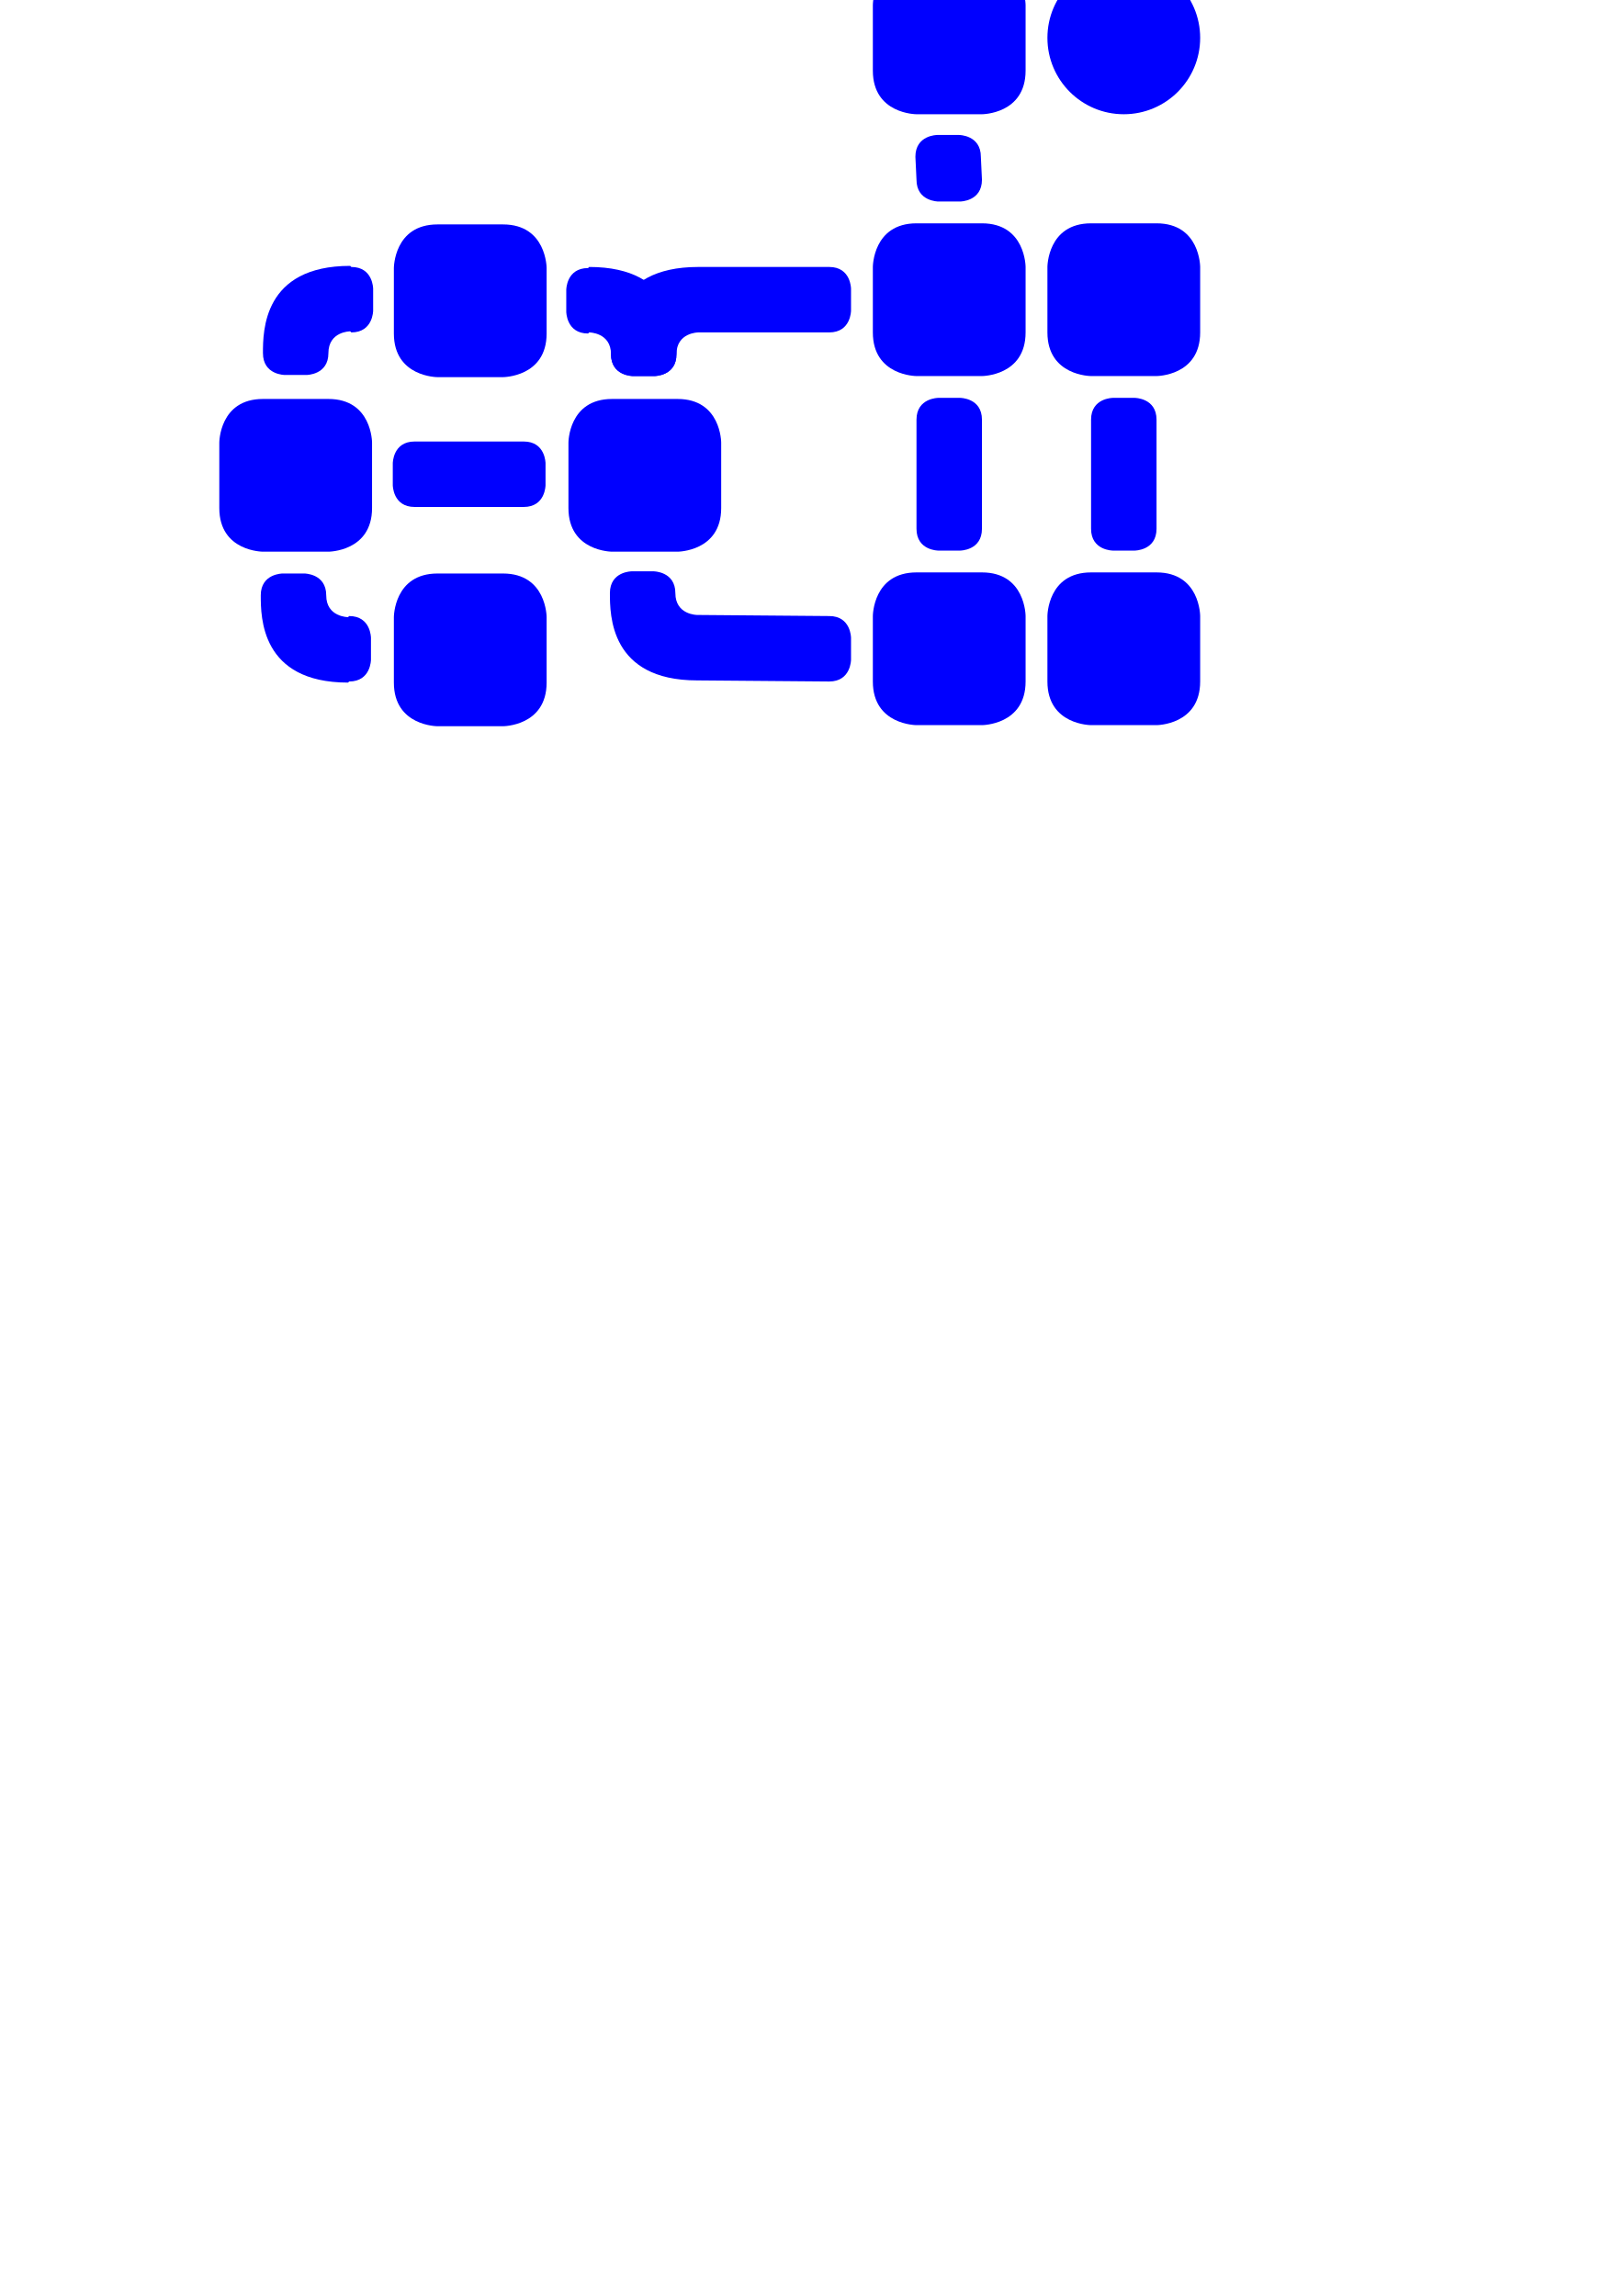
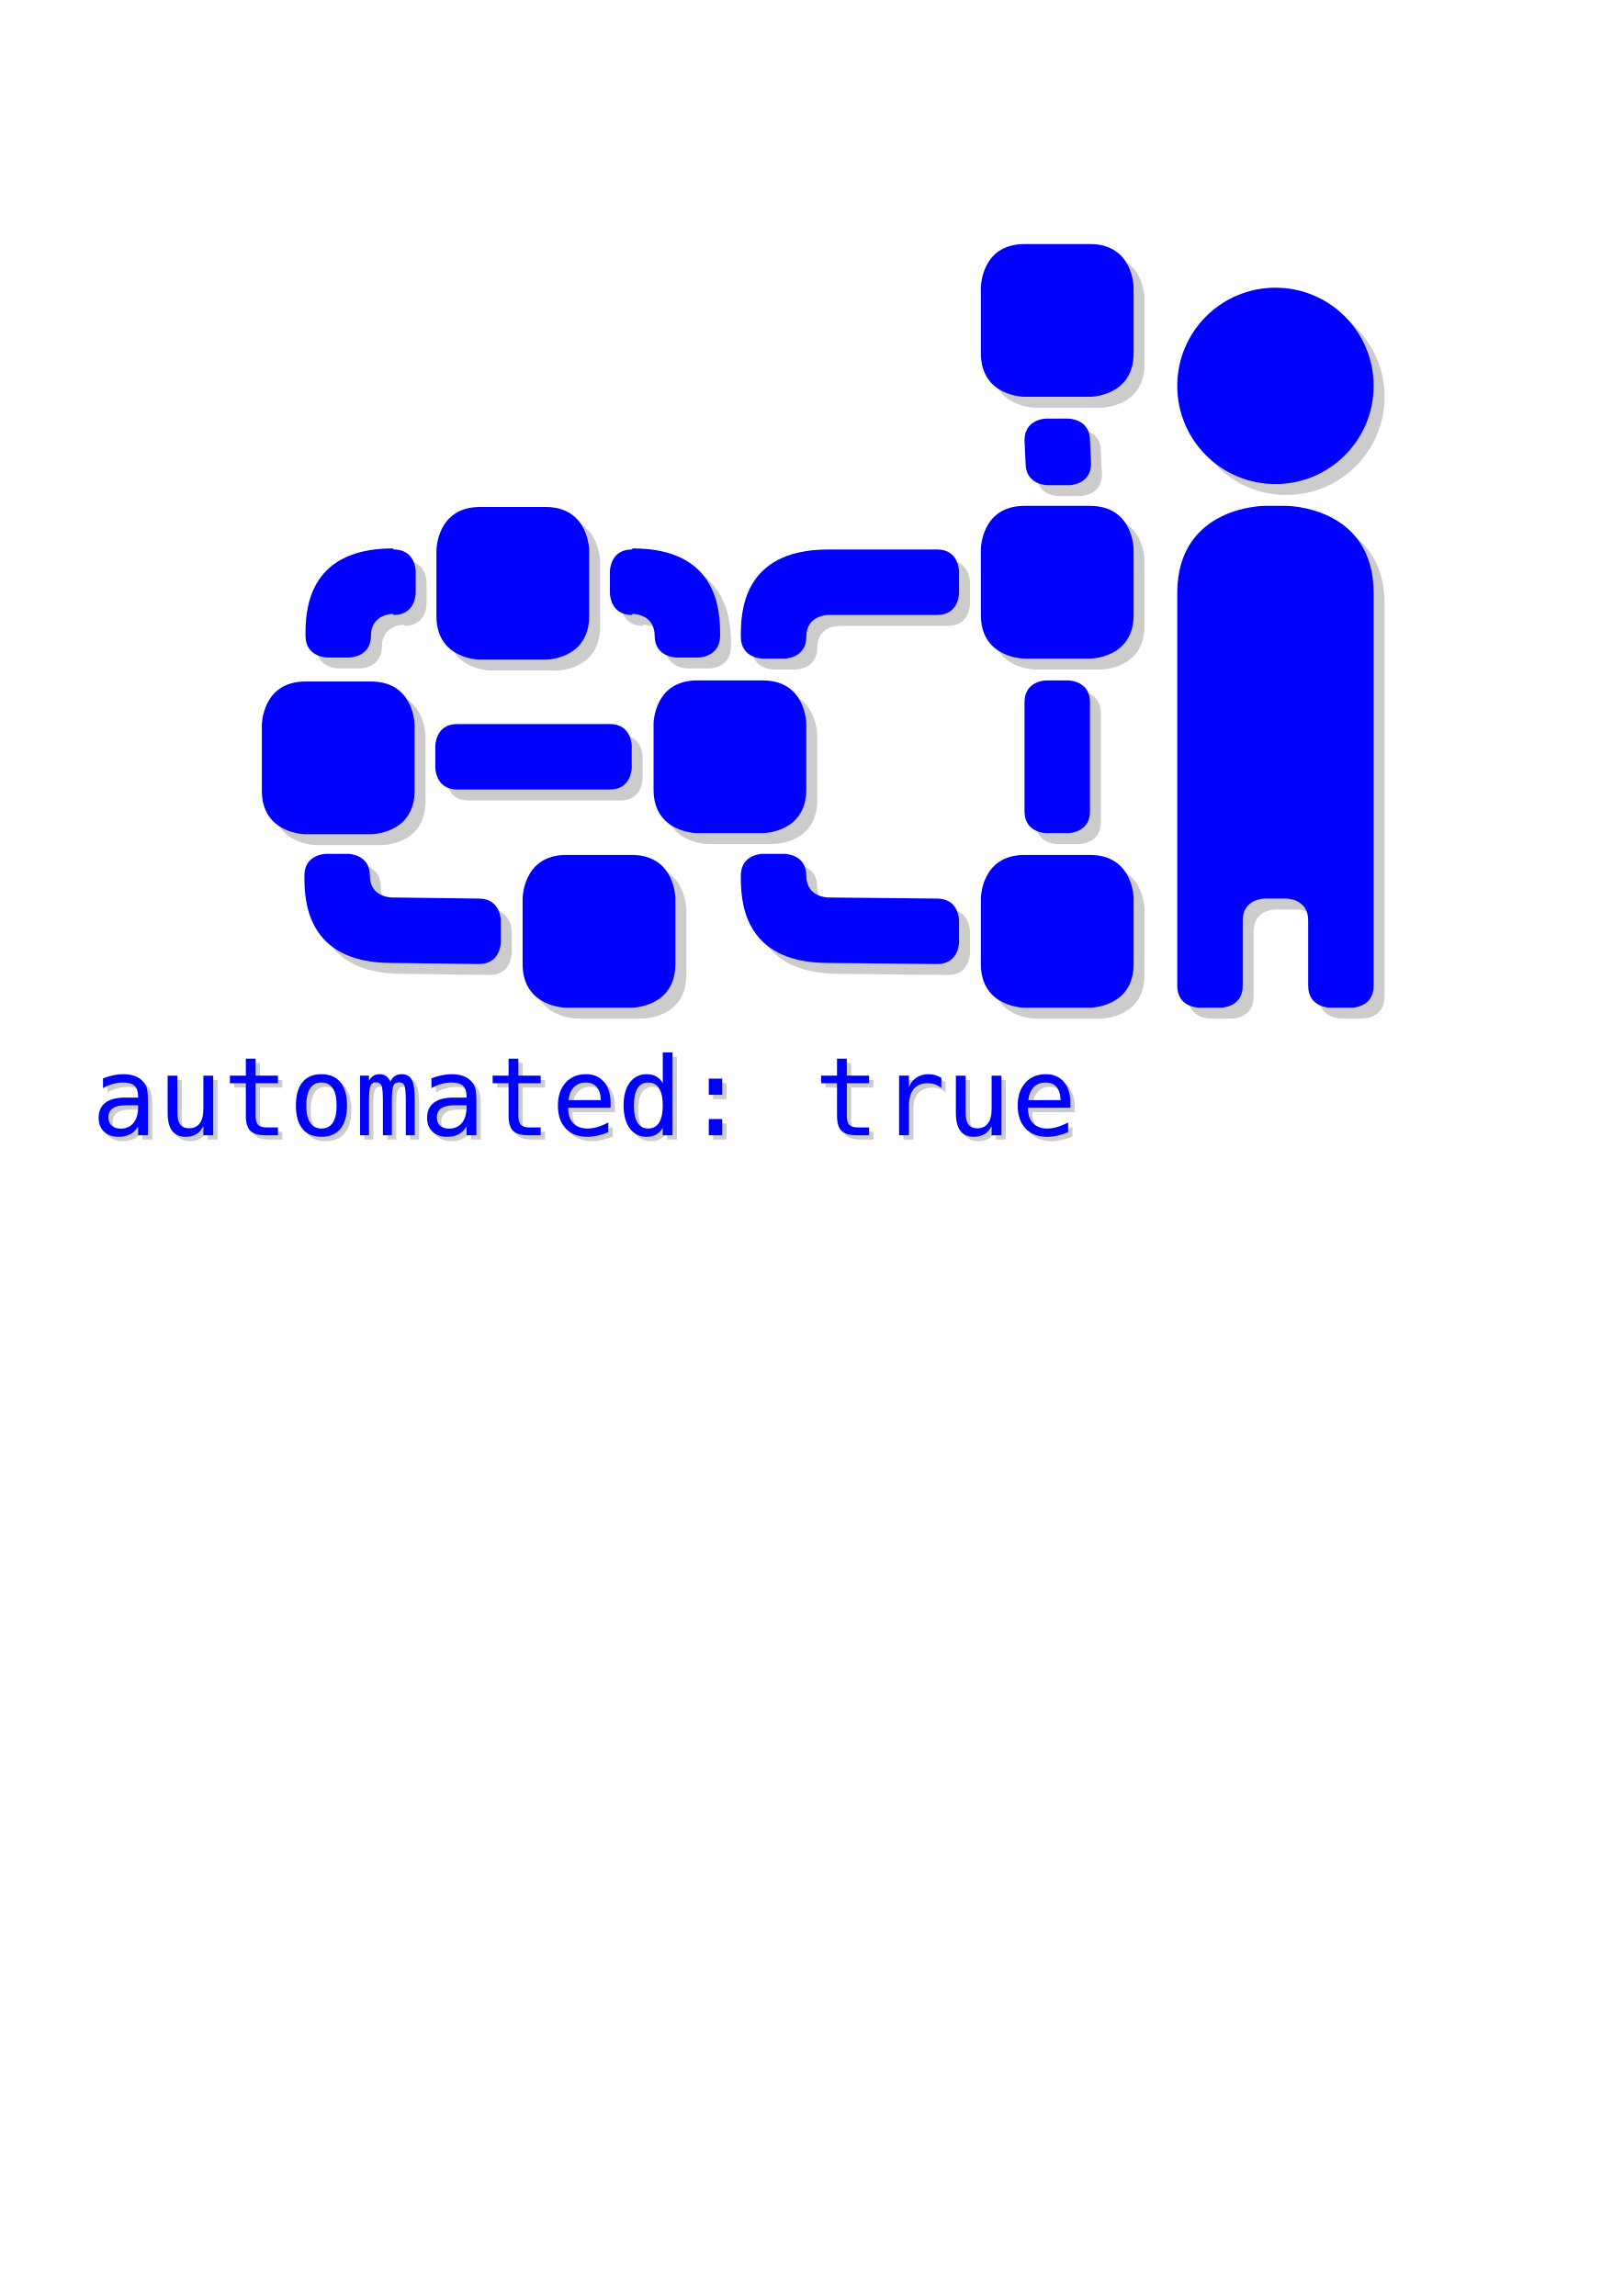
<svg xmlns="http://www.w3.org/2000/svg" width="210mm" height="297mm" viewBox="0 0 744.094 1052.362" id="svg2" version="1.1">
  <defs id="defs4" />
  <g id="layer1">
-     <path style="fill:#0000ff;fill-rule:evenodd;stroke:none;stroke-width:1px;stroke-linecap:butt;stroke-linejoin:miter;stroke-opacity:1;fill-opacity:1" d="m 200.5,102.862 30,0 c 20,0 20,20 20,20 0,0 0,10 0,30 0,20 -20,20 -20,20 l -30,0 c 0,0 -20,0 -20,-20 0,-20 0,-30 0,-30 0,0 0,-20 20,-20 z" id="path4144" />
-     <path style="fill:#0000ff;fill-rule:evenodd;stroke:none;stroke-width:1px;stroke-linecap:butt;stroke-linejoin:miter;stroke-opacity:1;fill-opacity:1" d="m 120.5,182.862 30,0 c 20,0 20,20 20,20 0,0 0,10 0,30 0,20 -20,20 -20,20 l -30,0 c 0,0 -20,0 -20,-20 0,-20 0,-30 0,-30 0,0 0,-20 20,-20 z" id="path4144-4" />
-     <path style="fill:#0000ff;fill-rule:evenodd;stroke:none;stroke-width:1px;stroke-linecap:butt;stroke-linejoin:miter;stroke-opacity:1;fill-opacity:1" d="m 280.5,182.862 30,0 c 20,0 20,20 20,20 0,0 0,10 0,30 0,20 -20,20 -20,20 l -30,0 c 0,0 -20,0 -20,-20 0,-20 0,-30 0,-30 0,0 0,-20 20,-20 z" id="path4144-6" />
-     <path style="fill:#0000ff;fill-rule:evenodd;stroke:none;stroke-width:1px;stroke-linecap:butt;stroke-linejoin:miter;stroke-opacity:1;fill-opacity:1" d="m 200.5,262.862 30,0 c 20,0 20,20 20,20 0,0 0,10 0,30 0,20 -20,20 -20,20 l -30,0 c 0,0 -20,0 -20,-20 0,-20 0,-30 0,-30 0,0 0,-20 20,-20 z" id="path4144-6-6" />
-     <path style="fill:#0000ff;fill-opacity:1;fill-rule:evenodd;stroke:none;stroke-width:1px;stroke-linecap:butt;stroke-linejoin:miter;stroke-opacity:1" d="m 420,102.362 30,0 c 20,0 20,20 20,20 0,0 0,10 0,30 0,20 -20,20 -20,20 l -30,0 c 0,0 -20,0 -20,-20 0,-20 0,-30 0,-30 0,0 0,-20 20,-20 z" id="path4144-6-6-0" />
-     <path style="fill:#0000ff;fill-opacity:1;fill-rule:evenodd;stroke:none;stroke-width:1px;stroke-linecap:butt;stroke-linejoin:miter;stroke-opacity:1" d="m 420,262.362 30,0 c 20,0 20,20 20,20 0,0 0,10 0,30 0,20 -20,20 -20,20 l -30,0 c 0,0 -20,0 -20,-20 0,-20 0,-30 0,-30 0,0 0,-20 20,-20 z" id="path4144-6-6-0-6" />
-     <path style="fill:#0000ff;fill-opacity:1;fill-rule:evenodd;stroke:none;stroke-width:1px;stroke-linecap:butt;stroke-linejoin:miter;stroke-opacity:1" d="m 420,-17.638 30,0 c 20,0 20,20 20,20 0,0 0,10 0,30 0,20 -20,20 -20,20 l -30,0 c 0,0 -20,0 -20,-20 0,-20 0,-30 0,-30 0,0 0,-20 20,-20 z" id="path4144-6-1" />
-     <path style="fill:#0000ff;fill-rule:evenodd;stroke:none;stroke-width:1px;stroke-linecap:butt;stroke-linejoin:miter;stroke-opacity:1" d="m 280,162.362 c 0,10 10,10 10,10 l 10,0 c 0,0 10,0 10,-10 0,-10 10,-10 10,-10 l 60,0 c 10,0 10,-10 10,-10 l 0,-10 c 0,0 0,-10 -10,-10 l -60,0 c -40,0 -40,30 -40,40 z" id="path4153" />
-     <path style="fill:#0000ff;fill-rule:evenodd;stroke:none;stroke-width:1px;stroke-linecap:butt;stroke-linejoin:miter;stroke-opacity:1" d="m 279.5,271.862 c 0,-10 10,-10 10,-10 l 10,0 c 0,0 10,0 10,10 0,10 10,10 10,10 l 60.5,0.5 c 10,0 10,10 10,10 l 0,10 c 0,0 0,10 -10,10 l -60.5,-0.5 c -40,0 -40,-30 -40,-40 z" id="path4153-7" />
-     <path style="fill:#0000ff;fill-rule:evenodd;stroke:none;stroke-width:1px;stroke-linecap:butt;stroke-linejoin:miter;stroke-opacity:1" d="m 119.5,272.862 c 0,-10 10,-10 10,-10 l 10,0 c 0,0 10,0 10,10 0,10 10,10 10,10 l 0.5,-0.5 c 10,0 10,10 10,10 l 0,10 c 0,0 0,10 -10,10 l -0.5,0.5 c -40,0 -40,-30 -40,-40 z" id="path4153-7-2" />
-     <path style="fill:#0000ff;fill-rule:evenodd;stroke:none;stroke-width:1px;stroke-linecap:butt;stroke-linejoin:miter;stroke-opacity:1" d="m 120.5,161.862 c 0,10 10,10 10,10 l 10,0 c 0,0 10,0 10,-10 0,-10 10,-10 10,-10 l 0.5,0.5 c 10,0 10,-10 10,-10 l 0,-10 c 0,0 0,-10 -10,-10 l -0.5,-0.5 c -40,0 -40,30 -40,40 z" id="path4153-7-2-5" />
-     <path style="fill:#0000ff;fill-rule:evenodd;stroke:none;stroke-width:1px;stroke-linecap:butt;stroke-linejoin:miter;stroke-opacity:1" d="m 310,162.362 c 0,10 -10,10 -10,10 l -10,0 c 0,0 -10,0 -10,-10 0,-10 -10,-10 -10,-10 l -0.5,0.5 c -10,0 -10,-10 -10,-10 l 0,-10 c 0,0 0,-10 10,-10 l 0.5,-0.5 c 40,0 40,30 40,40 z" id="path4153-7-2-5-5" />
-     <path style="fill:#0000ff;fill-rule:evenodd;stroke:none;stroke-width:1px;stroke-linecap:butt;stroke-linejoin:miter;stroke-opacity:1" d="m 190,202.362 c -10,0 -10,10 -10,10 l 0,10 c 0,0 0,10 10,10 10,0 40,0 50,0 10,0 10,-10 10,-10 l 0,-10 c 0,0 0,-10 -10,-10 -10,0 -40,0 -50,0 z" id="path4215" />
-     <path style="fill:#0000ff;fill-rule:evenodd;stroke:none;stroke-width:1px;stroke-linecap:butt;stroke-linejoin:miter;stroke-opacity:1" d="m 450,192.362 c 0,-10 -10,-10 -10,-10 l -10,0 c 0,0 -10,0 -10,10 0,10 0,40 0,50 0,10 10,10 10,10 l 10,0 c 0,0 10,0 10,-10 0,-10 0,-40 0,-50 z" id="path4215-3" />
-     <path style="fill:#0000ff;fill-rule:evenodd;stroke:none;stroke-width:1px;stroke-linecap:butt;stroke-linejoin:miter;stroke-opacity:1" d="m 449.5,71.862 c 0,-10 -10,-10 -10,-10 l -10,0 c 0,0 -10,0 -10,10 l 0.5,10.5 c 0,10 10,10 10,10 l 10,0 c 0,0 10,0 10,-10 z" id="path4215-3-3" />
-     <path style="fill:#0000ff;fill-opacity:1;fill-rule:evenodd;stroke:none;stroke-width:1px;stroke-linecap:butt;stroke-linejoin:miter;stroke-opacity:1" d="m 500,102.362 30,0 c 20,0 20,20 20,20 0,0 0,10 0,30 0,20 -20,20 -20,20 l -30,0 c 0,0 -20,0 -20,-20 0,-20 0,-30 0,-30 0,0 0,-20 20,-20 z" id="path4144-6-6-0-61" />
-     <path style="fill:#0000ff;fill-opacity:1;fill-rule:evenodd;stroke:none;stroke-width:1px;stroke-linecap:butt;stroke-linejoin:miter;stroke-opacity:1" d="m 500,262.362 30,0 c 20,0 20,20 20,20 0,0 0,10 0,30 0,20 -20,20 -20,20 l -30,0 c 0,0 -20,0 -20,-20 0,-20 0,-30 0,-30 0,0 0,-20 20,-20 z" id="path4144-6-6-0-6-3" />
-     <path style="fill:#0000ff;fill-rule:evenodd;stroke:none;stroke-width:1px;stroke-linecap:butt;stroke-linejoin:miter;stroke-opacity:1" d="m 530,192.362 c 0,-10 -10,-10 -10,-10 l -10,0 c 0,0 -10,0 -10,10 0,10 0,40 0,50 0,10 10,10 10,10 l 10,0 c 0,0 10,0 10,-10 0,-10 0,-40 0,-50 z" id="path4215-3-4" />
-     <circle style="fill:#0000ff;fill-opacity:1;stroke:none;stroke-width:25;stroke-linecap:round;stroke-linejoin:round;stroke-miterlimit:4;stroke-dasharray:none;stroke-opacity:1" id="path4297" cx="515" cy="17.362" r="35" />
+     <g id="g4397">
+       <g id="g4335">
+         <g id="g4240" style="fill:#cccccc" transform="translate(24.5,134.5)">
+           <path id="path4144" d="m 200.5,102.862 30,0 c 20,0 20,20 20,20 0,0 0,10 0,30 0,20 -20,20 -20,20 l -30,0 c 0,0 -20,0 -20,-20 0,-20 0,-30 0,-30 0,0 0,-20 20,-20 z" style="fill:#cccccc;fill-opacity:1;fill-rule:evenodd;stroke:none;stroke-width:1px;stroke-linecap:butt;stroke-linejoin:miter;stroke-opacity:1" />
+           <path id="path4144-4" d="m 120.5,182.862 30,0 c 20,0 20,20 20,20 0,0 0,10 0,30 0,20 -20,20 -20,20 l -30,0 c 0,0 -20,0 -20,-20 0,-20 0,-30 0,-30 0,0 0,-20 20,-20 z" style="fill:#cccccc;fill-opacity:1;fill-rule:evenodd;stroke:none;stroke-width:1px;stroke-linecap:butt;stroke-linejoin:miter;stroke-opacity:1" />
+           <path id="path4144-6" d="m 300,182.362 30,0 c 20,0 20,20 20,20 0,0 0,10 0,30 0,20 -20,20 -20,20 l -30,0 c 0,0 -20,0 -20,-20 0,-20 0,-30 0,-30 0,0 0,-20 20,-20 z" style="fill:#cccccc;fill-opacity:1;fill-rule:evenodd;stroke:none;stroke-width:1px;stroke-linecap:butt;stroke-linejoin:miter;stroke-opacity:1" />
+           <path id="path4144-6-6" d="m 240,262.362 30,0 c 20,0 20,20 20,20 0,0 0,10 0,30 0,20 -20,20 -20,20 l -30,0 c 0,0 -20,0 -20,-20 0,-20 0,-30 0,-30 0,0 0,-20 20,-20 z" style="fill:#cccccc;fill-opacity:1;fill-rule:evenodd;stroke:none;stroke-width:1px;stroke-linecap:butt;stroke-linejoin:miter;stroke-opacity:1" />
+           <path id="path4144-6-6-0" d="m 450,102.362 30,0 c 20,0 20,20 20,20 0,0 0,10 0,30 0,20 -20,20 -20,20 l -30,0 c 0,0 -20,0 -20,-20 0,-20 0,-30 0,-30 0,0 0,-20 20,-20 z" style="fill:#cccccc;fill-opacity:1;fill-rule:evenodd;stroke:none;stroke-width:1px;stroke-linecap:butt;stroke-linejoin:miter;stroke-opacity:1" />
+           <path id="path4144-6-6-0-6" d="m 450,262.362 30,0 c 20,0 20,20 20,20 0,0 0,10 0,30 0,20 -20,20 -20,20 l -30,0 c 0,0 -20,0 -20,-20 0,-20 0,-30 0,-30 0,0 0,-20 20,-20 z" style="fill:#cccccc;fill-opacity:1;fill-rule:evenodd;stroke:none;stroke-width:1px;stroke-linecap:butt;stroke-linejoin:miter;stroke-opacity:1" />
+           <path id="path4144-6-1" d="m 450,-17.638 30,0 c 20,0 20,20 20,20 0,0 0,10 0,30 0,20 -20,20 -20,20 l -30,0 c 0,0 -20,0 -20,-20 0,-20 0,-30 0,-30 0,0 0,-20 20,-20 z" style="fill:#cccccc;fill-opacity:1;fill-rule:evenodd;stroke:none;stroke-width:1px;stroke-linecap:butt;stroke-linejoin:miter;stroke-opacity:1" />
+           <path id="path4153" d="m 320,162.362 c 0,10 10,10 10,10 l 10,0 c 0,0 10,0 10,-10 0,-10 10,-10 10,-10 l 50,0 c 10,0 10,-10 10,-10 l 0,-10 c 0,0 0,-10 -10,-10 l -50,0 c -40,0 -40,30 -40,40 z" style="fill:#cccccc;fill-rule:evenodd;stroke:none;stroke-width:1px;stroke-linecap:butt;stroke-linejoin:miter;stroke-opacity:1" />
+           <path id="path4153-7" d="m 120,271.862 c 0,-10 10,-10 10,-10 l 10,0 c 0,0 10,0 10,10 0,10 10,10 10,10 l 40,0.5 c 10,0 10,10 10,10 l 0,10 c 0,0 0,10 -10,10 l -40,-0.5 c -40,0 -40,-30 -40,-40 z" style="fill:#cccccc;fill-rule:evenodd;stroke:none;stroke-width:1px;stroke-linecap:butt;stroke-linejoin:miter;stroke-opacity:1" />
+           <path id="path4153-7-2-5" d="m 120.5,161.862 c 0,10 10,10 10,10 l 10,0 c 0,0 10,0 10,-10 0,-10 10,-10 10,-10 l 0.5,0.5 c 10,0 10,-10 10,-10 l 0,-10 c 0,0 0,-10 -10,-10 l -0.5,-0.5 c -40,0 -40,30 -40,40 z" style="fill:#cccccc;fill-rule:evenodd;stroke:none;stroke-width:1px;stroke-linecap:butt;stroke-linejoin:miter;stroke-opacity:1" />
+           <path id="path4153-7-2-5-5" d="m 310.5,161.862 c 0,10 -10,10 -10,10 l -10,0 c 0,0 -10,0 -10,-10 0,-10 -10,-10 -10,-10 l -0.5,0.5 c -10,0 -10,-10 -10,-10 l 0,-10 c 0,0 0,-10 10,-10 l 0.5,-0.5 c 40,0 40,30 40,40 z" style="fill:#cccccc;fill-rule:evenodd;stroke:none;stroke-width:1px;stroke-linecap:butt;stroke-linejoin:miter;stroke-opacity:1" />
+           <path id="path4215" d="m 190,202.362 c -10,0 -10,10 -10,10 l 0,10 c 0,0 0,10 10,10 l 70,0 c 10,0 10,-10 10,-10 l 0,-10 c 0,0 0,-10 -10,-10 z" style="fill:#cccccc;fill-rule:evenodd;stroke:none;stroke-width:1px;stroke-linecap:butt;stroke-linejoin:miter;stroke-opacity:1" />
+           <path id="path4215-3" d="m 480,192.362 c 0,-10 -10,-10 -10,-10 l -10,0 c 0,0 -10,0 -10,10 0,10 0,40 0,50 0,10 10,10 10,10 l 10,0 c 0,0 10,0 10,-10 0,-10 0,-40 0,-50 z" style="fill:#cccccc;fill-rule:evenodd;stroke:none;stroke-width:1px;stroke-linecap:butt;stroke-linejoin:miter;stroke-opacity:1" />
+           <path id="path4215-3-3" d="m 480,72.362 c 0,-10 -10,-10 -10,-10 l -10,0 c 0,0 -10,0 -10,10 l 0.5,10.5 c 0,10 10,10 10,10 l 10,0 c 0,0 10,0 10,-10 z" style="fill:#cccccc;fill-rule:evenodd;stroke:none;stroke-width:1px;stroke-linecap:butt;stroke-linejoin:miter;stroke-opacity:1" />
+           <circle r="45" cy="47.362" cx="565" id="path4297" style="fill:#cccccc;fill-opacity:1;stroke:none;stroke-width:25;stroke-linecap:round;stroke-linejoin:round;stroke-miterlimit:4;stroke-dasharray:none;stroke-opacity:1" />
+           <path id="path4153-7-7" d="m 320,271.862 c 0,-10 10,-10 10,-10 l 10,0 c 0,0 10,0 10,10 0,10 10,10 10,10 l 50,0.5 c 10,0 10,10 10,10 l 0,10 c 0,0 0,10 -10,10 l -50,-0.5 c -40,0 -40,-30 -40,-40 z" style="fill:#cccccc;fill-rule:evenodd;stroke:none;stroke-width:1px;stroke-linecap:butt;stroke-linejoin:miter;stroke-opacity:1" />
+           <path id="path4168" d="m 520,322.362 c 0,10 10,10 10,10 l 10,0 c 0,0 10,0 10,-10 l 0,-30 c 0,-10 10,-10 10,-10 l 10,0 c 0,0 10,0 10,10 l 0,30 c 0,10 10,10 10,10 l 10,0 c 0,0 10,0 10,-10 l 0,-180 c 0,-40 -40,-40 -40,-40 l -10,0 c 0,0 -40,0 -40,40 z" style="fill:#cccccc;fill-rule:evenodd" />
+         </g>
+         <g transform="translate(19.5,129.5)" id="g4240-9">
+           <path id="path4144-48" d="m 200.5,102.862 30,0 c 20,0 20,20 20,20 0,0 0,10 0,30 0,20 -20,20 -20,20 l -30,0 c 0,0 -20,0 -20,-20 0,-20 0,-30 0,-30 0,0 0,-20 20,-20 z" style="fill:#0000ff;fill-opacity:1;fill-rule:evenodd;stroke:none;stroke-width:1px;stroke-linecap:butt;stroke-linejoin:miter;stroke-opacity:1" />
+           <path id="path4144-4-9" d="m 120.5,182.862 30,0 c 20,0 20,20 20,20 0,0 0,10 0,30 0,20 -20,20 -20,20 l -30,0 c 0,0 -20,0 -20,-20 0,-20 0,-30 0,-30 0,0 0,-20 20,-20 z" style="fill:#0000ff;fill-opacity:1;fill-rule:evenodd;stroke:none;stroke-width:1px;stroke-linecap:butt;stroke-linejoin:miter;stroke-opacity:1" />
+           <path id="path4144-6-4" d="m 300,182.362 30,0 c 20,0 20,20 20,20 0,0 0,10 0,30 0,20 -20,20 -20,20 l -30,0 c 0,0 -20,0 -20,-20 0,-20 0,-30 0,-30 0,0 0,-20 20,-20 z" style="fill:#0000ff;fill-opacity:1;fill-rule:evenodd;stroke:none;stroke-width:1px;stroke-linecap:butt;stroke-linejoin:miter;stroke-opacity:1" />
+           <path id="path4144-6-6-4" d="m 240,262.362 30,0 c 20,0 20,20 20,20 0,0 0,10 0,30 0,20 -20,20 -20,20 l -30,0 c 0,0 -20,0 -20,-20 0,-20 0,-30 0,-30 0,0 0,-20 20,-20 z" style="fill:#0000ff;fill-opacity:1;fill-rule:evenodd;stroke:none;stroke-width:1px;stroke-linecap:butt;stroke-linejoin:miter;stroke-opacity:1" />
+           <path id="path4144-6-6-0-9" d="m 450,102.362 30,0 c 20,0 20,20 20,20 0,0 0,10 0,30 0,20 -20,20 -20,20 l -30,0 c 0,0 -20,0 -20,-20 0,-20 0,-30 0,-30 0,0 0,-20 20,-20 z" style="fill:#0000ff;fill-opacity:1;fill-rule:evenodd;stroke:none;stroke-width:1px;stroke-linecap:butt;stroke-linejoin:miter;stroke-opacity:1" />
+           <path id="path4144-6-6-0-6-3" d="m 450,262.362 30,0 c 20,0 20,20 20,20 0,0 0,10 0,30 0,20 -20,20 -20,20 l -30,0 c 0,0 -20,0 -20,-20 0,-20 0,-30 0,-30 0,0 0,-20 20,-20 z" style="fill:#0000ff;fill-opacity:1;fill-rule:evenodd;stroke:none;stroke-width:1px;stroke-linecap:butt;stroke-linejoin:miter;stroke-opacity:1" />
+           <path id="path4144-6-1-3" d="m 450,-17.638 30,0 c 20,0 20,20 20,20 0,0 0,10 0,30 0,20 -20,20 -20,20 l -30,0 c 0,0 -20,0 -20,-20 0,-20 0,-30 0,-30 0,0 0,-20 20,-20 z" style="fill:#0000ff;fill-opacity:1;fill-rule:evenodd;stroke:none;stroke-width:1px;stroke-linecap:butt;stroke-linejoin:miter;stroke-opacity:1" />
+           <path id="path4153-77" d="m 320,162.362 c 0,10 10,10 10,10 l 10,0 c 0,0 10,0 10,-10 0,-10 10,-10 10,-10 l 50,0 c 10,0 10,-10 10,-10 l 0,-10 c 0,0 0,-10 -10,-10 l -50,0 c -40,0 -40,30 -40,40 z" style="fill:#0000ff;fill-rule:evenodd;stroke:none;stroke-width:1px;stroke-linecap:butt;stroke-linejoin:miter;stroke-opacity:1" />
+           <path id="path4153-7-2" d="m 120,271.862 c 0,-10 10,-10 10,-10 l 10,0 c 0,0 10,0 10,10 0,10 10,10 10,10 l 40,0.5 c 10,0 10,10 10,10 l 0,10 c 0,0 0,10 -10,10 l -40,-0.5 c -40,0 -40,-30 -40,-40 z" style="fill:#0000ff;fill-rule:evenodd;stroke:none;stroke-width:1px;stroke-linecap:butt;stroke-linejoin:miter;stroke-opacity:1" />
+           <path id="path4153-7-2-5-3" d="m 120.5,161.862 c 0,10 10,10 10,10 l 10,0 c 0,0 10,0 10,-10 0,-10 10,-10 10,-10 l 0.5,0.5 c 10,0 10,-10 10,-10 l 0,-10 c 0,0 0,-10 -10,-10 l -0.5,-0.5 c -40,0 -40,30 -40,40 z" style="fill:#0000ff;fill-rule:evenodd;stroke:none;stroke-width:1px;stroke-linecap:butt;stroke-linejoin:miter;stroke-opacity:1" />
+           <path id="path4153-7-2-5-5-2" d="m 310.5,161.862 c 0,10 -10,10 -10,10 l -10,0 c 0,0 -10,0 -10,-10 0,-10 -10,-10 -10,-10 l -0.5,0.5 c -10,0 -10,-10 -10,-10 l 0,-10 c 0,0 0,-10 10,-10 l 0.5,-0.5 c 40,0 40,30 40,40 z" style="fill:#0000ff;fill-rule:evenodd;stroke:none;stroke-width:1px;stroke-linecap:butt;stroke-linejoin:miter;stroke-opacity:1" />
+           <path id="path4215-9" d="m 190,202.362 c -10,0 -10,10 -10,10 l 0,10 c 0,0 0,10 10,10 l 70,0 c 10,0 10,-10 10,-10 l 0,-10 c 0,0 0,-10 -10,-10 z" style="fill:#0000ff;fill-rule:evenodd;stroke:none;stroke-width:1px;stroke-linecap:butt;stroke-linejoin:miter;stroke-opacity:1" />
+           <path id="path4215-3-7" d="m 480,192.362 c 0,-10 -10,-10 -10,-10 l -10,0 c 0,0 -10,0 -10,10 0,10 0,40 0,50 0,10 10,10 10,10 l 10,0 c 0,0 10,0 10,-10 0,-10 0,-40 0,-50 z" style="fill:#0000ff;fill-rule:evenodd;stroke:none;stroke-width:1px;stroke-linecap:butt;stroke-linejoin:miter;stroke-opacity:1" />
+           <path id="path4215-3-3-3" d="m 480,72.362 c 0,-10 -10,-10 -10,-10 l -10,0 c 0,0 -10,0 -10,10 l 0.5,10.5 c 0,10 10,10 10,10 l 10,0 c 0,0 10,0 10,-10 z" style="fill:#0000ff;fill-rule:evenodd;stroke:none;stroke-width:1px;stroke-linecap:butt;stroke-linejoin:miter;stroke-opacity:1" />
+           <circle r="45" cy="47.362" cx="565" id="path4297-0" style="fill:#0000ff;fill-opacity:1;stroke:none;stroke-width:25;stroke-linecap:round;stroke-linejoin:round;stroke-miterlimit:4;stroke-dasharray:none;stroke-opacity:1" />
+           <path id="path4153-7-7-8" d="m 320,271.862 c 0,-10 10,-10 10,-10 l 10,0 c 0,0 10,0 10,10 0,10 10,10 10,10 l 50,0.5 c 10,0 10,10 10,10 l 0,10 c 0,0 0,10 -10,10 l -50,-0.5 c -40,0 -40,-30 -40,-40 z" style="fill:#0000ff;fill-rule:evenodd;stroke:none;stroke-width:1px;stroke-linecap:butt;stroke-linejoin:miter;stroke-opacity:1" />
+           <path id="path4168-3" d="m 520,322.362 c 0,10 10,10 10,10 l 10,0 c 0,0 10,0 10,-10 l 0,-30 c 0,-10 10,-10 10,-10 l 10,0 c 0,0 10,0 10,10 l 0,30 c 0,10 10,10 10,10 l 10,0 c 0,0 10,0 10,-10 l 0,-180 c 0,-40 -40,-40 -40,-40 l -10,0 c 0,0 -40,0 -40,40 z" style="fill:#0000ff;fill-rule:evenodd" />
+         </g>
+       </g>
+       <g transform="translate(50.75244,-64.30369)" id="g4391">
+         <text xml:space="preserve" style="font-style:normal;font-variant:normal;font-weight:normal;font-stretch:normal;font-size:40px;line-height:125%;font-family:'DejaVu Sans Mono';-inkscape-font-specification:'DejaVu Sans Mono';text-align:center;letter-spacing:0px;word-spacing:0px;text-anchor:middle;fill:#cccccc;fill-opacity:1;stroke:none;stroke-width:1px;stroke-linecap:butt;stroke-linejoin:miter;stroke-opacity:1" x="327.339" y="586.654" id="text4331-1">
+           <tspan id="tspan4333-4" x="327.339" y="586.654" style="font-size:50px;text-align:center;text-anchor:middle;fill:#cccccc">automated: true</tspan>
+         </text>
+         <text xml:space="preserve" style="font-style:normal;font-variant:normal;font-weight:normal;font-stretch:normal;font-size:40px;line-height:125%;font-family:'DejaVu Sans Mono';-inkscape-font-specification:'DejaVu Sans Mono';text-align:center;letter-spacing:0px;word-spacing:0px;text-anchor:middle;fill:#0000ff;fill-opacity:1;stroke:none;stroke-width:1px;stroke-linecap:butt;stroke-linejoin:miter;stroke-opacity:1" x="325.339" y="584.654" id="text4331">
+           <tspan id="tspan4333" x="325.339" y="584.654" style="font-size:50px;text-align:center;text-anchor:middle;fill:#0000ff">automated: true</tspan>
+         </text>
+       </g>
+     </g>
  </g>
</svg>
